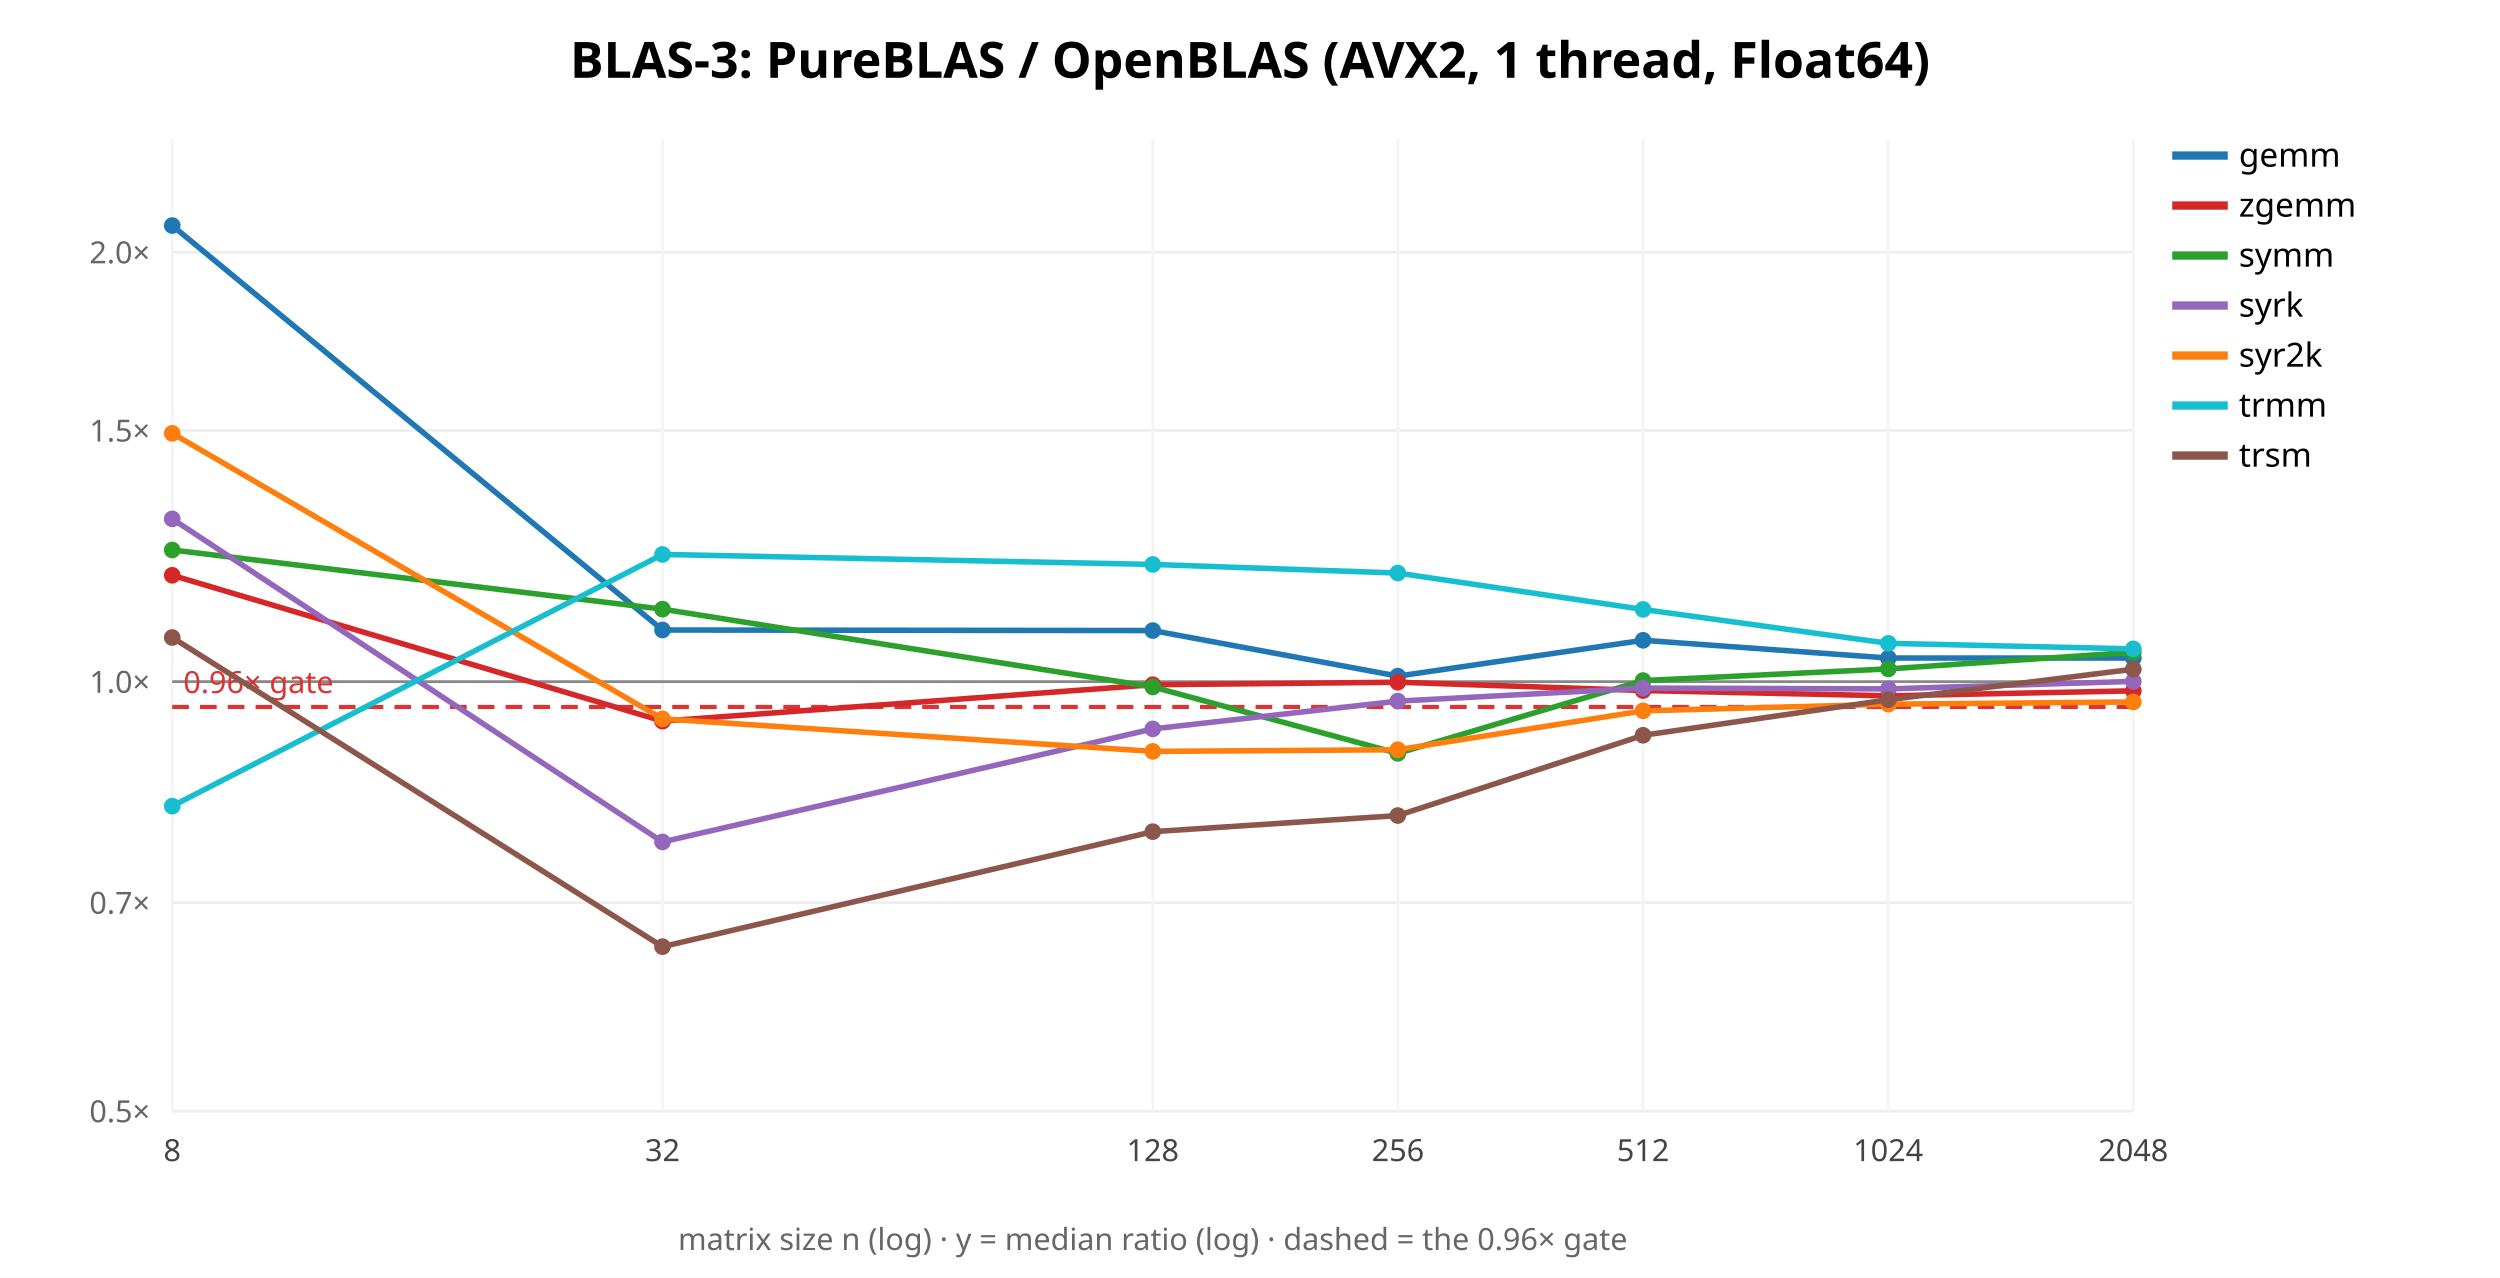
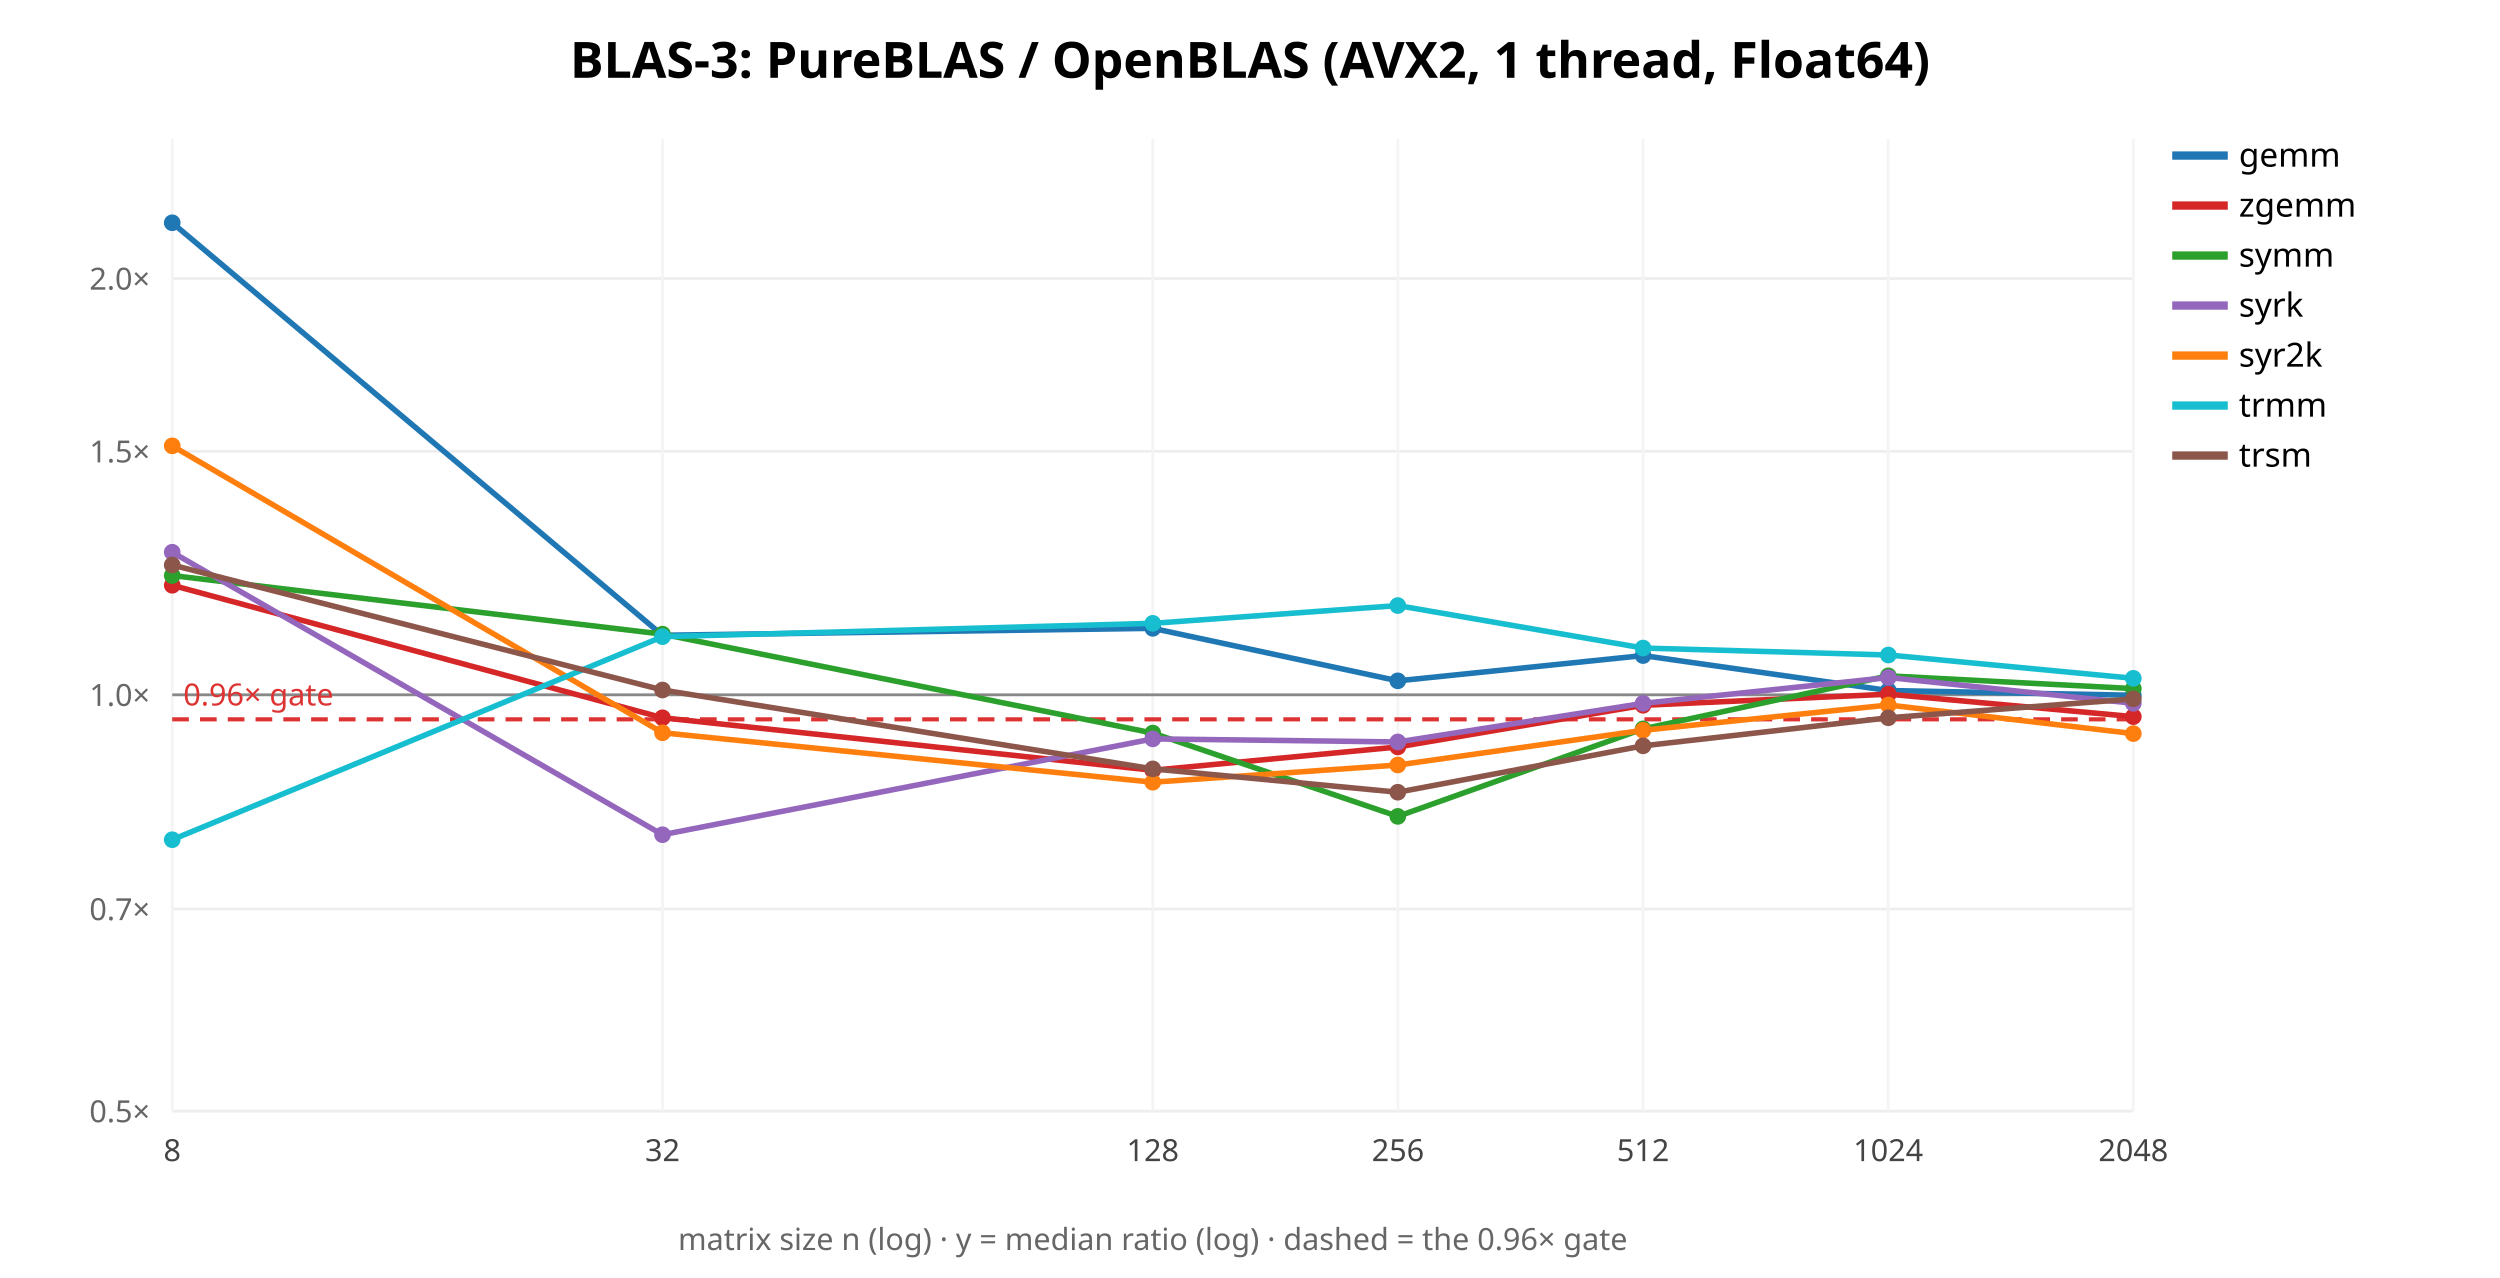
<svg xmlns="http://www.w3.org/2000/svg" width="900" height="460" font-family="sans-serif">
  <rect width="900" height="460" fill="white" />
  <text x="450.0" y="28" text-anchor="middle" font-size="18" font-weight="bold">BLAS-3: PureBLAS / OpenBLAS (AVX2, 1 thread, Float64)</text>
  <line x1="62" y1="400.0" x2="768" y2="400.0" stroke="#eee" />
  <text x="54" y="404.0" text-anchor="end" font-size="11" fill="#666">0.5×</text>
-   <line x1="62" y1="324.952" x2="768" y2="324.952" stroke="#eee" />
-   <text x="54" y="328.952" text-anchor="end" font-size="11" fill="#666">0.7×</text>
-   <line x1="62" y1="245.399" x2="768" y2="245.399" stroke="#eee" />
-   <text x="54" y="249.399" text-anchor="end" font-size="11" fill="#666">1.0×</text>
-   <line x1="62" y1="154.963" x2="768" y2="154.963" stroke="#eee" />
-   <text x="54" y="158.963" text-anchor="end" font-size="11" fill="#666">1.5×</text>
-   <line x1="62" y1="90.797" x2="768" y2="90.797" stroke="#eee" />
-   <text x="54" y="94.797" text-anchor="end" font-size="11" fill="#666">2.0×</text>
+   <line x1="62" y1="327.252" x2="768" y2="327.252" stroke="#eee" />
+   <text x="54" y="331.252" text-anchor="end" font-size="11" fill="#666">0.7×</text>
+   <line x1="62" y1="250.135" x2="768" y2="250.135" stroke="#eee" />
+   <text x="54" y="254.135" text-anchor="end" font-size="11" fill="#666">1.0×</text>
+   <line x1="62" y1="162.47" x2="768" y2="162.47" stroke="#eee" />
+   <text x="54" y="166.47" text-anchor="end" font-size="11" fill="#666">1.5×</text>
+   <line x1="62" y1="100.271" x2="768" y2="100.271" stroke="#eee" />
+   <text x="54" y="104.271" text-anchor="end" font-size="11" fill="#666">2.0×</text>
  <line x1="62.0" y1="50" x2="62.0" y2="400" stroke="#f4f4f4" />
  <text x="62.0" y="418" text-anchor="middle" font-size="11" fill="#444">8</text>
  <line x1="238.5" y1="50" x2="238.5" y2="400" stroke="#f4f4f4" />
  <text x="238.5" y="418" text-anchor="middle" font-size="11" fill="#444">32</text>
  <line x1="415.0" y1="50" x2="415.0" y2="400" stroke="#f4f4f4" />
  <text x="415.0" y="418" text-anchor="middle" font-size="11" fill="#444">128</text>
  <line x1="503.25" y1="50" x2="503.25" y2="400" stroke="#f4f4f4" />
  <text x="503.25" y="418" text-anchor="middle" font-size="11" fill="#444">256</text>
  <line x1="591.5" y1="50" x2="591.5" y2="400" stroke="#f4f4f4" />
  <text x="591.5" y="418" text-anchor="middle" font-size="11" fill="#444">512</text>
  <line x1="679.75" y1="50" x2="679.75" y2="400" stroke="#f4f4f4" />
  <text x="679.75" y="418" text-anchor="middle" font-size="11" fill="#444">1024</text>
  <line x1="768.0" y1="50" x2="768.0" y2="400" stroke="#f4f4f4" />
  <text x="768.0" y="418" text-anchor="middle" font-size="11" fill="#444">2048</text>
-   <line x1="62" y1="245.399" x2="768" y2="245.399" stroke="#888" />
-   <line x1="62" y1="254.504" x2="768" y2="254.504" stroke="#d33" stroke-width="1.5" stroke-dasharray="6 4" />
-   <text x="66" y="249.504" font-size="11" fill="#d33">0.96× gate</text>
-   <polyline points="62.0,81.2 238.5,226.8 415.0,227.0 503.2,243.4 591.5,230.5 679.8,236.9 768.0,236.9" fill="none" stroke="#1f77b4" stroke-width="2" />
-   <circle cx="62.0" cy="81.2" r="3" fill="#1f77b4" />
-   <circle cx="238.5" cy="226.8" r="3" fill="#1f77b4" />
-   <circle cx="415.0" cy="227.0" r="3" fill="#1f77b4" />
-   <circle cx="503.2" cy="243.4" r="3" fill="#1f77b4" />
-   <circle cx="591.5" cy="230.5" r="3" fill="#1f77b4" />
-   <circle cx="679.8" cy="236.9" r="3" fill="#1f77b4" />
-   <circle cx="768.0" cy="236.9" r="3" fill="#1f77b4" />
+   <line x1="62" y1="250.135" x2="768" y2="250.135" stroke="#888" />
+   <line x1="62" y1="258.961" x2="768" y2="258.961" stroke="#d33" stroke-width="1.5" stroke-dasharray="6 4" />
+   <text x="66" y="253.961" font-size="11" fill="#d33">0.96× gate</text>
+   <polyline points="62.0,80.2 238.5,228.7 415.0,226.2 503.2,245.1 591.5,236.0 679.8,248.6 768.0,250.3" fill="none" stroke="#1f77b4" stroke-width="2" />
+   <circle cx="62.0" cy="80.2" r="3" fill="#1f77b4" />
+   <circle cx="238.5" cy="228.7" r="3" fill="#1f77b4" />
+   <circle cx="415.0" cy="226.2" r="3" fill="#1f77b4" />
+   <circle cx="503.2" cy="245.1" r="3" fill="#1f77b4" />
+   <circle cx="591.5" cy="236.0" r="3" fill="#1f77b4" />
+   <circle cx="679.8" cy="248.6" r="3" fill="#1f77b4" />
+   <circle cx="768.0" cy="250.3" r="3" fill="#1f77b4" />
  <line x1="782" y1="56" x2="802" y2="56" stroke="#1f77b4" stroke-width="3" />
  <text x="806" y="60" font-size="12">gemm</text>
-   <polyline points="62.0,207.1 238.5,259.6 415.0,246.5 503.2,245.6 591.5,248.6 679.8,250.5 768.0,248.7" fill="none" stroke="#d62728" stroke-width="2" />
-   <circle cx="62.0" cy="207.1" r="3" fill="#d62728" />
-   <circle cx="238.5" cy="259.6" r="3" fill="#d62728" />
-   <circle cx="415.0" cy="246.5" r="3" fill="#d62728" />
-   <circle cx="503.2" cy="245.6" r="3" fill="#d62728" />
-   <circle cx="591.5" cy="248.6" r="3" fill="#d62728" />
-   <circle cx="679.8" cy="250.5" r="3" fill="#d62728" />
-   <circle cx="768.0" cy="248.7" r="3" fill="#d62728" />
+   <polyline points="62.0,210.7 238.5,258.4 415.0,277.3 503.2,268.9 591.5,253.9 679.8,249.9 768.0,258.0" fill="none" stroke="#d62728" stroke-width="2" />
+   <circle cx="62.0" cy="210.7" r="3" fill="#d62728" />
+   <circle cx="238.5" cy="258.4" r="3" fill="#d62728" />
+   <circle cx="415.0" cy="277.3" r="3" fill="#d62728" />
+   <circle cx="503.2" cy="268.9" r="3" fill="#d62728" />
+   <circle cx="591.5" cy="253.9" r="3" fill="#d62728" />
+   <circle cx="679.8" cy="249.9" r="3" fill="#d62728" />
+   <circle cx="768.0" cy="258.0" r="3" fill="#d62728" />
  <line x1="782" y1="74" x2="802" y2="74" stroke="#d62728" stroke-width="3" />
  <text x="806" y="78" font-size="12">zgemm</text>
-   <polyline points="62.0,198.0 238.5,219.3 415.0,247.3 503.2,271.2 591.5,245.0 679.8,240.8 768.0,234.8" fill="none" stroke="#2ca02c" stroke-width="2" />
-   <circle cx="62.0" cy="198.0" r="3" fill="#2ca02c" />
-   <circle cx="238.5" cy="219.3" r="3" fill="#2ca02c" />
-   <circle cx="415.0" cy="247.3" r="3" fill="#2ca02c" />
-   <circle cx="503.2" cy="271.2" r="3" fill="#2ca02c" />
-   <circle cx="591.5" cy="245.0" r="3" fill="#2ca02c" />
-   <circle cx="679.8" cy="240.8" r="3" fill="#2ca02c" />
-   <circle cx="768.0" cy="234.8" r="3" fill="#2ca02c" />
+   <polyline points="62.0,207.2 238.5,228.3 415.0,263.9 503.2,293.9 591.5,262.4 679.8,243.3 768.0,247.9" fill="none" stroke="#2ca02c" stroke-width="2" />
+   <circle cx="62.0" cy="207.2" r="3" fill="#2ca02c" />
+   <circle cx="238.5" cy="228.3" r="3" fill="#2ca02c" />
+   <circle cx="415.0" cy="263.9" r="3" fill="#2ca02c" />
+   <circle cx="503.2" cy="293.9" r="3" fill="#2ca02c" />
+   <circle cx="591.5" cy="262.4" r="3" fill="#2ca02c" />
+   <circle cx="679.8" cy="243.3" r="3" fill="#2ca02c" />
+   <circle cx="768.0" cy="247.9" r="3" fill="#2ca02c" />
  <line x1="782" y1="92" x2="802" y2="92" stroke="#2ca02c" stroke-width="3" />
  <text x="806" y="96" font-size="12">symm</text>
-   <polyline points="62.0,186.8 238.5,303.1 415.0,262.4 503.2,252.4 591.5,247.7 679.8,248.0 768.0,245.3" fill="none" stroke="#9467bd" stroke-width="2" />
-   <circle cx="62.0" cy="186.8" r="3" fill="#9467bd" />
-   <circle cx="238.5" cy="303.1" r="3" fill="#9467bd" />
-   <circle cx="415.0" cy="262.4" r="3" fill="#9467bd" />
-   <circle cx="503.2" cy="252.4" r="3" fill="#9467bd" />
-   <circle cx="591.5" cy="247.7" r="3" fill="#9467bd" />
-   <circle cx="679.8" cy="248.0" r="3" fill="#9467bd" />
-   <circle cx="768.0" cy="245.3" r="3" fill="#9467bd" />
+   <polyline points="62.0,198.8 238.5,300.5 415.0,266.0 503.2,267.1 591.5,253.2 679.8,243.9 768.0,253.2" fill="none" stroke="#9467bd" stroke-width="2" />
+   <circle cx="62.0" cy="198.8" r="3" fill="#9467bd" />
+   <circle cx="238.5" cy="300.5" r="3" fill="#9467bd" />
+   <circle cx="415.0" cy="266.0" r="3" fill="#9467bd" />
+   <circle cx="503.2" cy="267.1" r="3" fill="#9467bd" />
+   <circle cx="591.5" cy="253.2" r="3" fill="#9467bd" />
+   <circle cx="679.8" cy="243.9" r="3" fill="#9467bd" />
+   <circle cx="768.0" cy="253.2" r="3" fill="#9467bd" />
  <line x1="782" y1="110" x2="802" y2="110" stroke="#9467bd" stroke-width="3" />
  <text x="806" y="114" font-size="12">syrk</text>
-   <polyline points="62.0,156.0 238.5,258.8 415.0,270.5 503.2,269.9 591.5,255.9 679.8,253.5 768.0,252.7" fill="none" stroke="#ff7f0e" stroke-width="2" />
-   <circle cx="62.0" cy="156.0" r="3" fill="#ff7f0e" />
-   <circle cx="238.5" cy="258.8" r="3" fill="#ff7f0e" />
-   <circle cx="415.0" cy="270.5" r="3" fill="#ff7f0e" />
-   <circle cx="503.2" cy="269.9" r="3" fill="#ff7f0e" />
-   <circle cx="591.5" cy="255.9" r="3" fill="#ff7f0e" />
-   <circle cx="679.8" cy="253.5" r="3" fill="#ff7f0e" />
-   <circle cx="768.0" cy="252.7" r="3" fill="#ff7f0e" />
+   <polyline points="62.0,160.5 238.5,263.8 415.0,281.6 503.2,275.4 591.5,262.9 679.8,253.8 768.0,264.1" fill="none" stroke="#ff7f0e" stroke-width="2" />
+   <circle cx="62.0" cy="160.5" r="3" fill="#ff7f0e" />
+   <circle cx="238.5" cy="263.8" r="3" fill="#ff7f0e" />
+   <circle cx="415.0" cy="281.6" r="3" fill="#ff7f0e" />
+   <circle cx="503.2" cy="275.4" r="3" fill="#ff7f0e" />
+   <circle cx="591.5" cy="262.9" r="3" fill="#ff7f0e" />
+   <circle cx="679.8" cy="253.8" r="3" fill="#ff7f0e" />
+   <circle cx="768.0" cy="264.1" r="3" fill="#ff7f0e" />
  <line x1="782" y1="128" x2="802" y2="128" stroke="#ff7f0e" stroke-width="3" />
  <text x="806" y="132" font-size="12">syr2k</text>
-   <polyline points="62.0,290.2 238.5,199.6 415.0,203.2 503.2,206.3 591.5,219.4 679.8,231.6 768.0,233.6" fill="none" stroke="#17becf" stroke-width="2" />
-   <circle cx="62.0" cy="290.2" r="3" fill="#17becf" />
-   <circle cx="238.5" cy="199.6" r="3" fill="#17becf" />
-   <circle cx="415.0" cy="203.2" r="3" fill="#17becf" />
-   <circle cx="503.2" cy="206.3" r="3" fill="#17becf" />
-   <circle cx="591.5" cy="219.4" r="3" fill="#17becf" />
-   <circle cx="679.8" cy="231.6" r="3" fill="#17becf" />
-   <circle cx="768.0" cy="233.6" r="3" fill="#17becf" />
+   <polyline points="62.0,302.3 238.5,229.2 415.0,224.4 503.2,218.0 591.5,233.3 679.8,235.8 768.0,244.2" fill="none" stroke="#17becf" stroke-width="2" />
+   <circle cx="62.0" cy="302.3" r="3" fill="#17becf" />
+   <circle cx="238.5" cy="229.2" r="3" fill="#17becf" />
+   <circle cx="415.0" cy="224.4" r="3" fill="#17becf" />
+   <circle cx="503.2" cy="218.0" r="3" fill="#17becf" />
+   <circle cx="591.5" cy="233.3" r="3" fill="#17becf" />
+   <circle cx="679.8" cy="235.8" r="3" fill="#17becf" />
+   <circle cx="768.0" cy="244.2" r="3" fill="#17becf" />
  <line x1="782" y1="146" x2="802" y2="146" stroke="#17becf" stroke-width="3" />
  <text x="806" y="150" font-size="12">trmm</text>
-   <polyline points="62.0,229.5 238.5,340.8 415.0,299.4 503.2,293.6 591.5,264.7 679.8,251.9 768.0,240.9" fill="none" stroke="#8c564b" stroke-width="2" />
-   <circle cx="62.0" cy="229.5" r="3" fill="#8c564b" />
-   <circle cx="238.5" cy="340.8" r="3" fill="#8c564b" />
-   <circle cx="415.0" cy="299.4" r="3" fill="#8c564b" />
-   <circle cx="503.2" cy="293.6" r="3" fill="#8c564b" />
-   <circle cx="591.5" cy="264.7" r="3" fill="#8c564b" />
-   <circle cx="679.8" cy="251.9" r="3" fill="#8c564b" />
-   <circle cx="768.0" cy="240.9" r="3" fill="#8c564b" />
+   <polyline points="62.0,203.4 238.5,248.4 415.0,276.8 503.2,285.2 591.5,268.5 679.8,258.4 768.0,251.6" fill="none" stroke="#8c564b" stroke-width="2" />
+   <circle cx="62.0" cy="203.4" r="3" fill="#8c564b" />
+   <circle cx="238.5" cy="248.4" r="3" fill="#8c564b" />
+   <circle cx="415.0" cy="276.8" r="3" fill="#8c564b" />
+   <circle cx="503.2" cy="285.2" r="3" fill="#8c564b" />
+   <circle cx="591.5" cy="268.5" r="3" fill="#8c564b" />
+   <circle cx="679.8" cy="258.4" r="3" fill="#8c564b" />
+   <circle cx="768.0" cy="251.6" r="3" fill="#8c564b" />
  <line x1="782" y1="164" x2="802" y2="164" stroke="#8c564b" stroke-width="3" />
  <text x="806" y="168" font-size="12">trsm</text>
  <text x="415.0" y="450" text-anchor="middle" font-size="11" fill="#666">matrix size n (log) · y = median ratio (log) · dashed = the 0.96× gate</text>
</svg>
